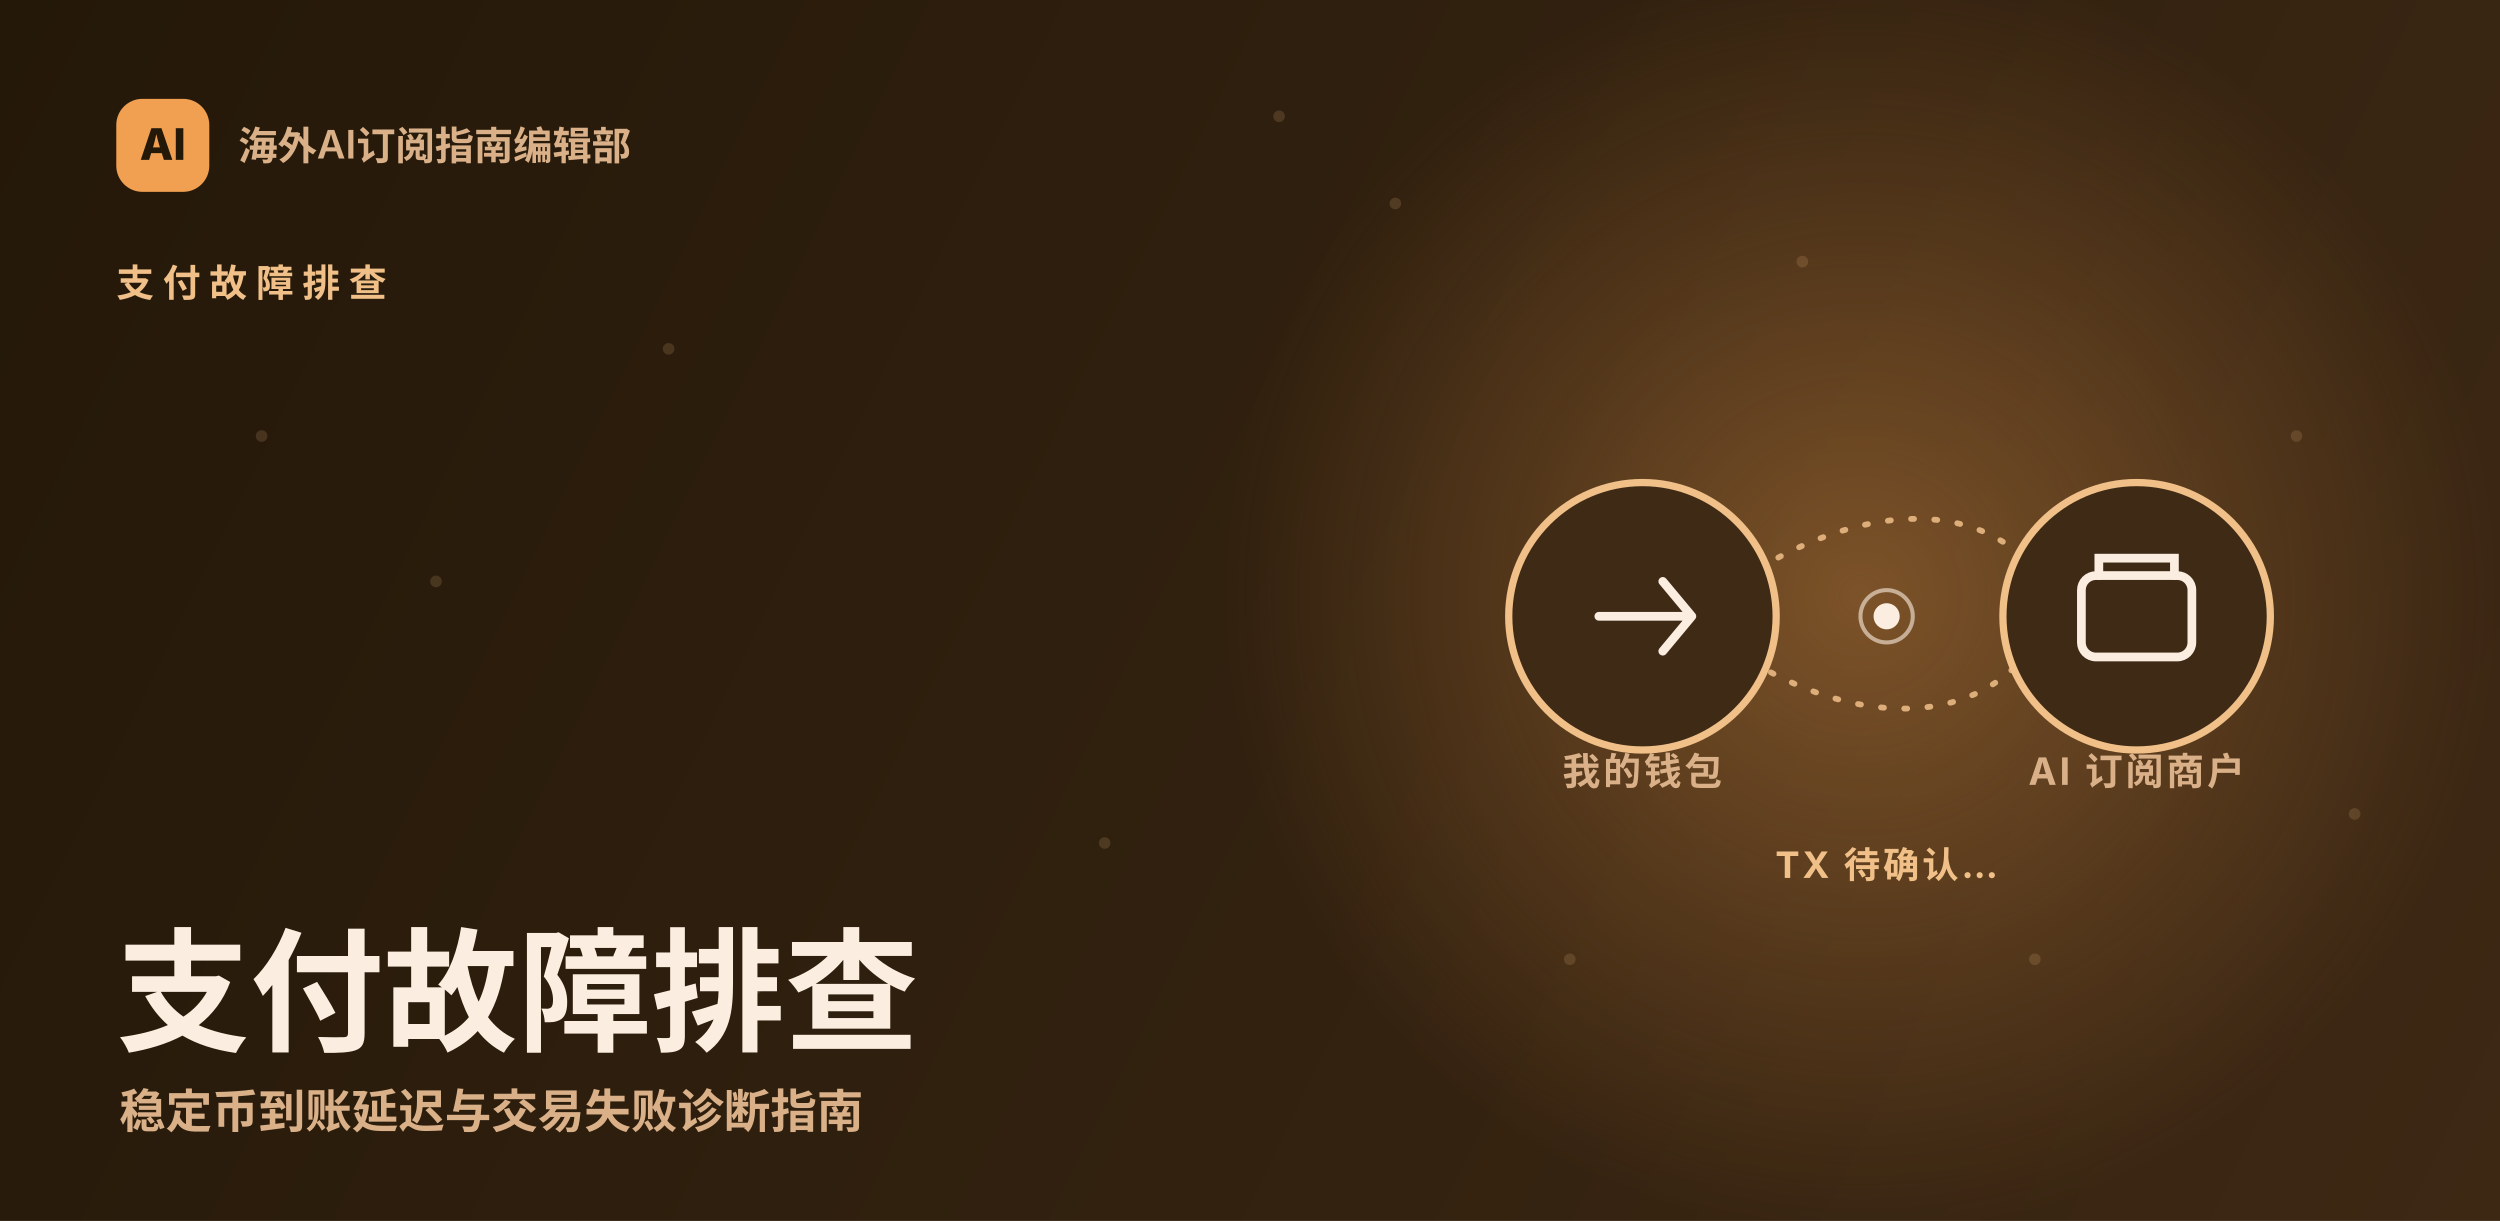
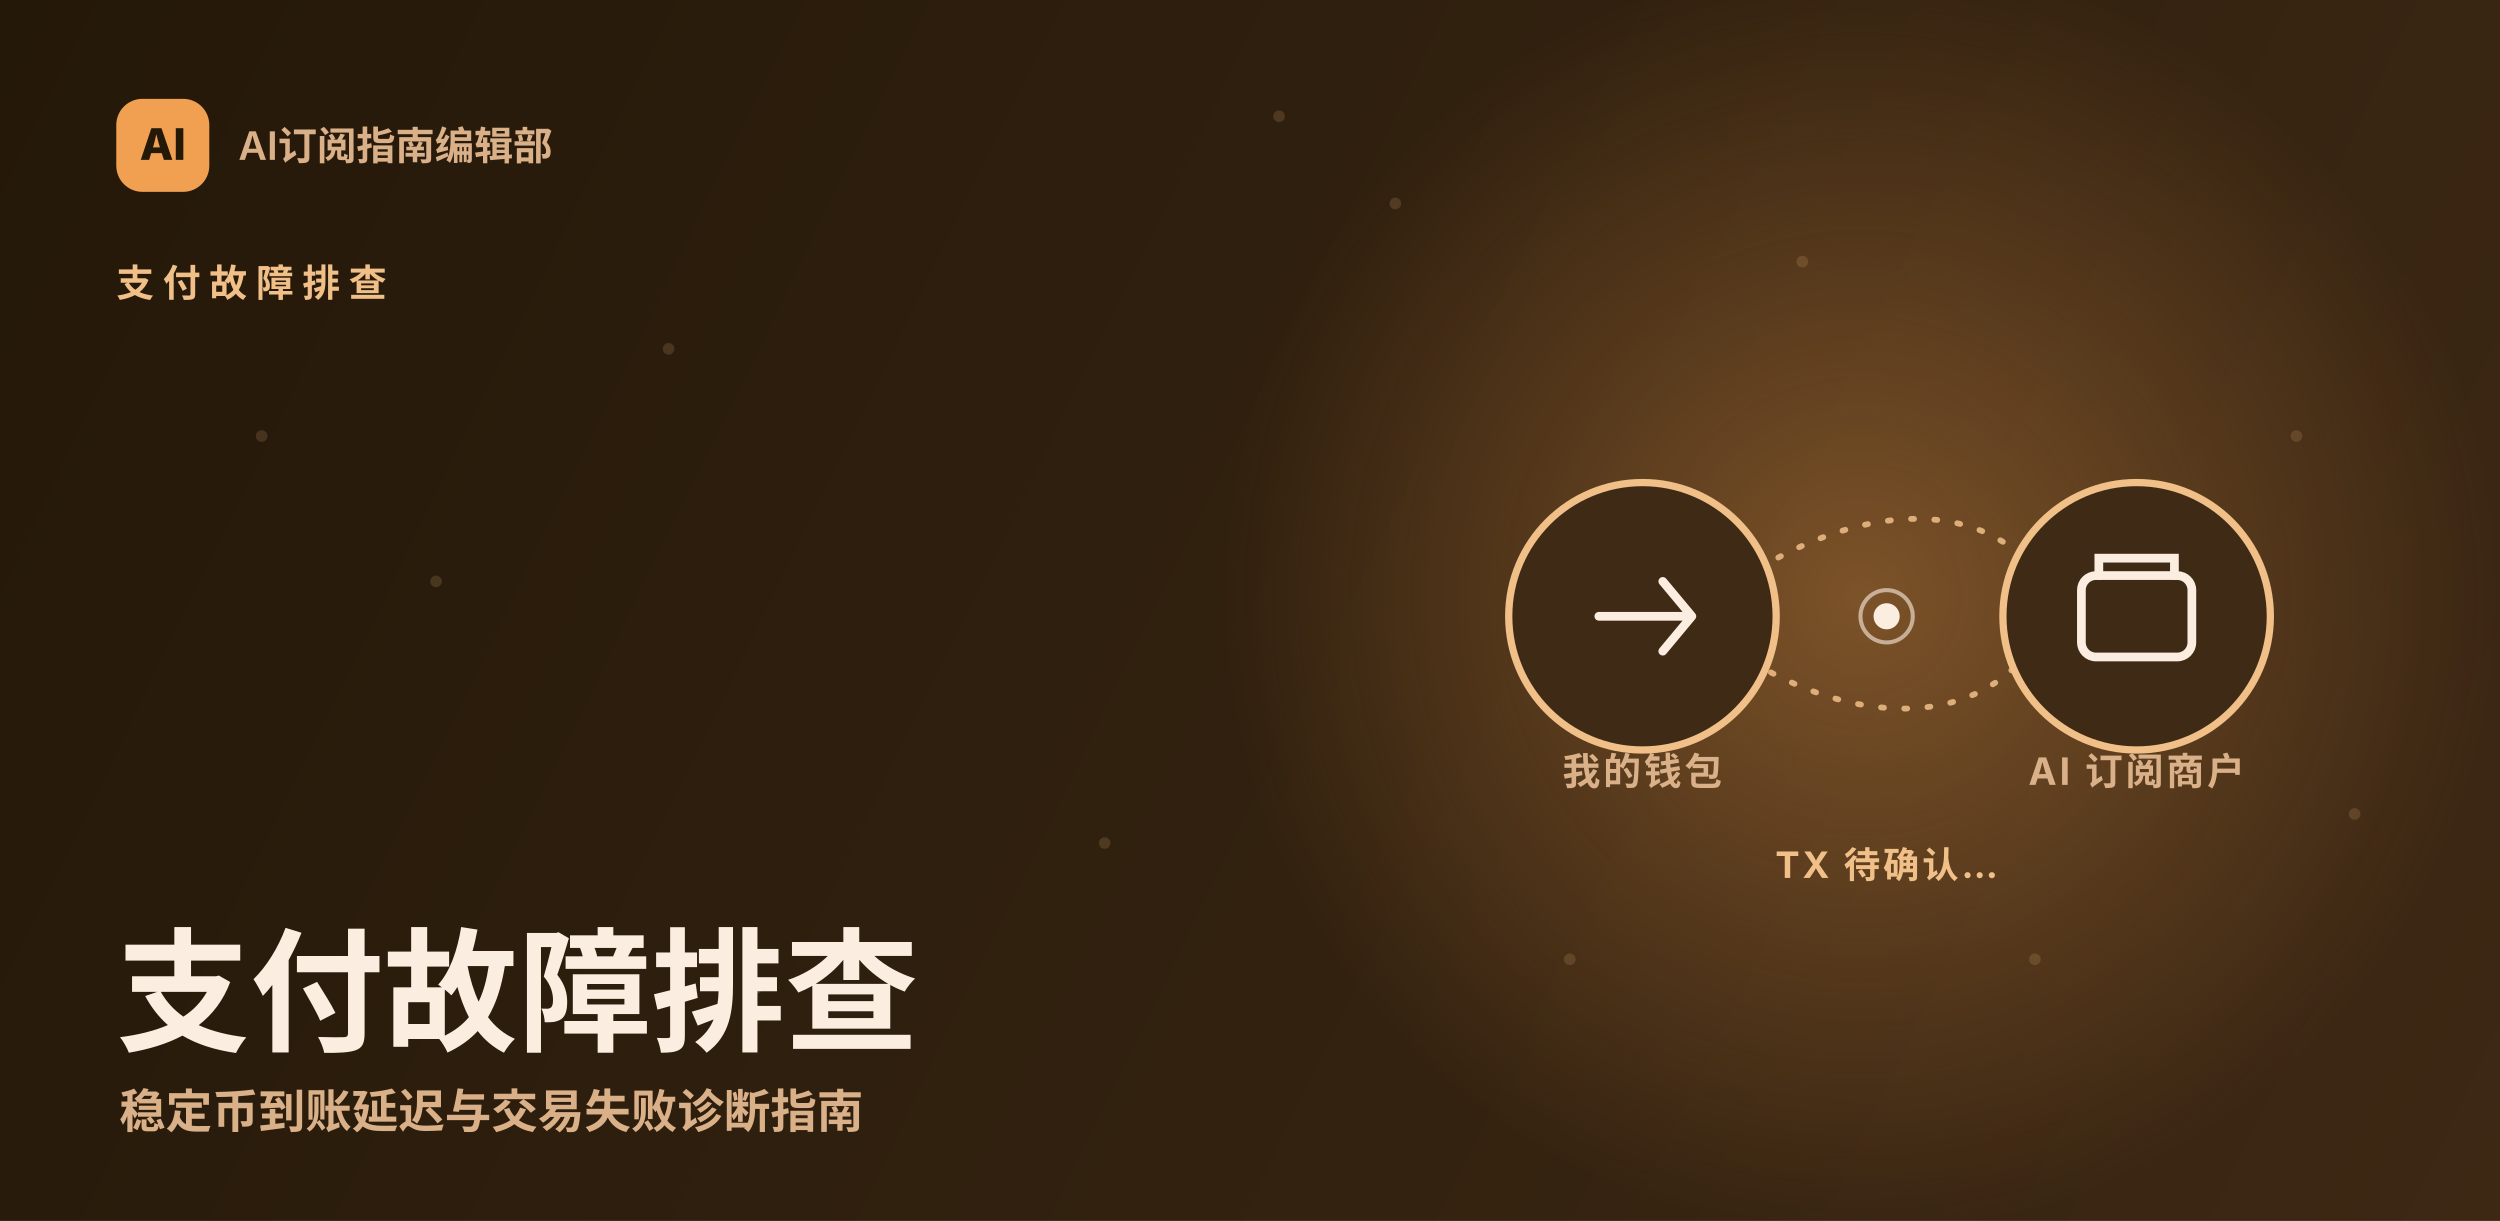
<svg xmlns="http://www.w3.org/2000/svg" viewBox="0 0 860 420" role="img" aria-label="海外 AI 订阅稳定币支付失败排查指南置顶封面图">
  <defs>
    <linearGradient id="fbgGrad19" x1="0" y1="0" x2="860" y2="420" gradientUnits="userSpaceOnUse">
      <stop offset="0" stop-color="#241809" />
      <stop offset="1" stop-color="#3d2814" />
    </linearGradient>
    <radialGradient id="fglow19" cx="640" cy="205" r="220" gradientUnits="userSpaceOnUse">
      <stop offset="0" stop-color="#f0a050" stop-opacity="0.38" />
      <stop offset="1" stop-color="#f0a050" stop-opacity="0" />
    </radialGradient>
  </defs>
  <rect width="860" height="420" fill="url(#fbgGrad19)" />
  <rect width="860" height="420" fill="url(#fglow19)" />
  <g fill="#f0c088" opacity="0.16">
    <circle cx="90" cy="150" r="2" />
    <circle cx="150" cy="200" r="2" />
    <circle cx="230" cy="120" r="2" />
    <circle cx="480" cy="70" r="2" />
    <circle cx="540" cy="330" r="2" />
    <circle cx="620" cy="90" r="2" />
    <circle cx="790" cy="150" r="2" />
    <circle cx="810" cy="280" r="2" />
    <circle cx="380" cy="290" r="2" />
    <circle cx="700" cy="330" r="2" />
    <circle cx="260" cy="340" r="2" />
    <circle cx="440" cy="40" r="2" />
  </g>
  <g>
    <rect x="40" y="34" width="32" height="32" rx="9" fill="#f0a050" />
    <text x="56" y="55" text-anchor="middle" font-family="-apple-system, 'Segoe UI', 'PingFang SC', 'Microsoft YaHei', sans-serif" font-size="15" font-weight="800" fill="#241809">AI</text>
-     <text x="82" y="55" font-family="-apple-system, 'Segoe UI', 'PingFang SC', 'Microsoft YaHei', sans-serif" font-size="13.5" font-weight="600" fill="#d9b088">海外AI订阅指南编辑部</text>
+     <text x="82" y="55" font-family="-apple-system, 'Segoe UI', 'PingFang SC', 'Microsoft YaHei', sans-serif" font-size="13.5" font-weight="600" fill="#d9b088">AI订阅指南编辑部</text>
  </g>
  <text x="40" y="102" font-family="-apple-system, 'Segoe UI', 'PingFang SC', 'Microsoft YaHei', sans-serif" font-size="13" font-weight="700" letter-spacing="3" fill="#f0c088">支付故障排查</text>
  <g stroke="#f0c088" stroke-width="2" fill="none" opacity="0.85">
    <path d="M598 200 C 640 172, 680 172, 700 196" stroke-dasharray="1 7" stroke-linecap="round" />
    <path d="M698 224 C 678 250, 638 250, 600 226" stroke-dasharray="1 7" stroke-linecap="round" />
  </g>
  <path d="M700 196 l10 -4 l-2 11 z" fill="#f0c088" />
  <circle cx="649" cy="212" r="4.5" fill="#fbeee0" />
  <circle cx="649" cy="212" r="9" fill="none" stroke="#fbeee0" stroke-width="1.4" opacity="0.6" />
  <circle cx="565" cy="212" r="46" fill="#3f2a16" stroke="#f0c088" stroke-width="2.5" />
  <path d="M550 212 h30 M572 200 l10 12 l-10 12" fill="none" stroke="#fbeee0" stroke-width="3" stroke-linecap="round" stroke-linejoin="round" />
  <text x="565" y="270" text-anchor="middle" font-family="-apple-system, 'Segoe UI', 'PingFang SC', 'Microsoft YaHei', sans-serif" font-size="13" font-weight="700" letter-spacing="1" fill="#d9b088">我的钱包</text>
  <circle cx="735" cy="212" r="46" fill="#3f2a16" stroke="#f0c088" stroke-width="2.5" />
  <rect x="716" y="198" width="38" height="28" rx="5" fill="none" stroke="#fbeee0" stroke-width="3" />
  <path d="M722 198 v-6 h26 v6" fill="none" stroke="#fbeee0" stroke-width="3" stroke-linecap="round" />
  <text x="735" y="270" text-anchor="middle" font-family="-apple-system, 'Segoe UI', 'PingFang SC', 'Microsoft YaHei', sans-serif" font-size="13" font-weight="700" letter-spacing="1" fill="#d9b088">AI 订阅商户</text>
  <text x="649" y="302" text-anchor="middle" font-family="-apple-system, 'Segoe UI', 'PingFang SC', 'Microsoft YaHei', sans-serif" font-size="12.5" font-weight="700" letter-spacing="1" fill="#f0c088">TX 待确认…</text>
  <text x="40" y="358" font-family="-apple-system, 'Segoe UI', 'PingFang SC', 'Microsoft YaHei', sans-serif" font-size="46" font-weight="800" fill="#fbeee0">支付故障排查</text>
  <text x="41" y="388" font-family="-apple-system, 'Segoe UI', 'PingFang SC', 'Microsoft YaHei', sans-serif" font-size="16" font-weight="600" fill="#d9b088">稳定币到账延迟与交易失败诊断指南</text>
</svg>
